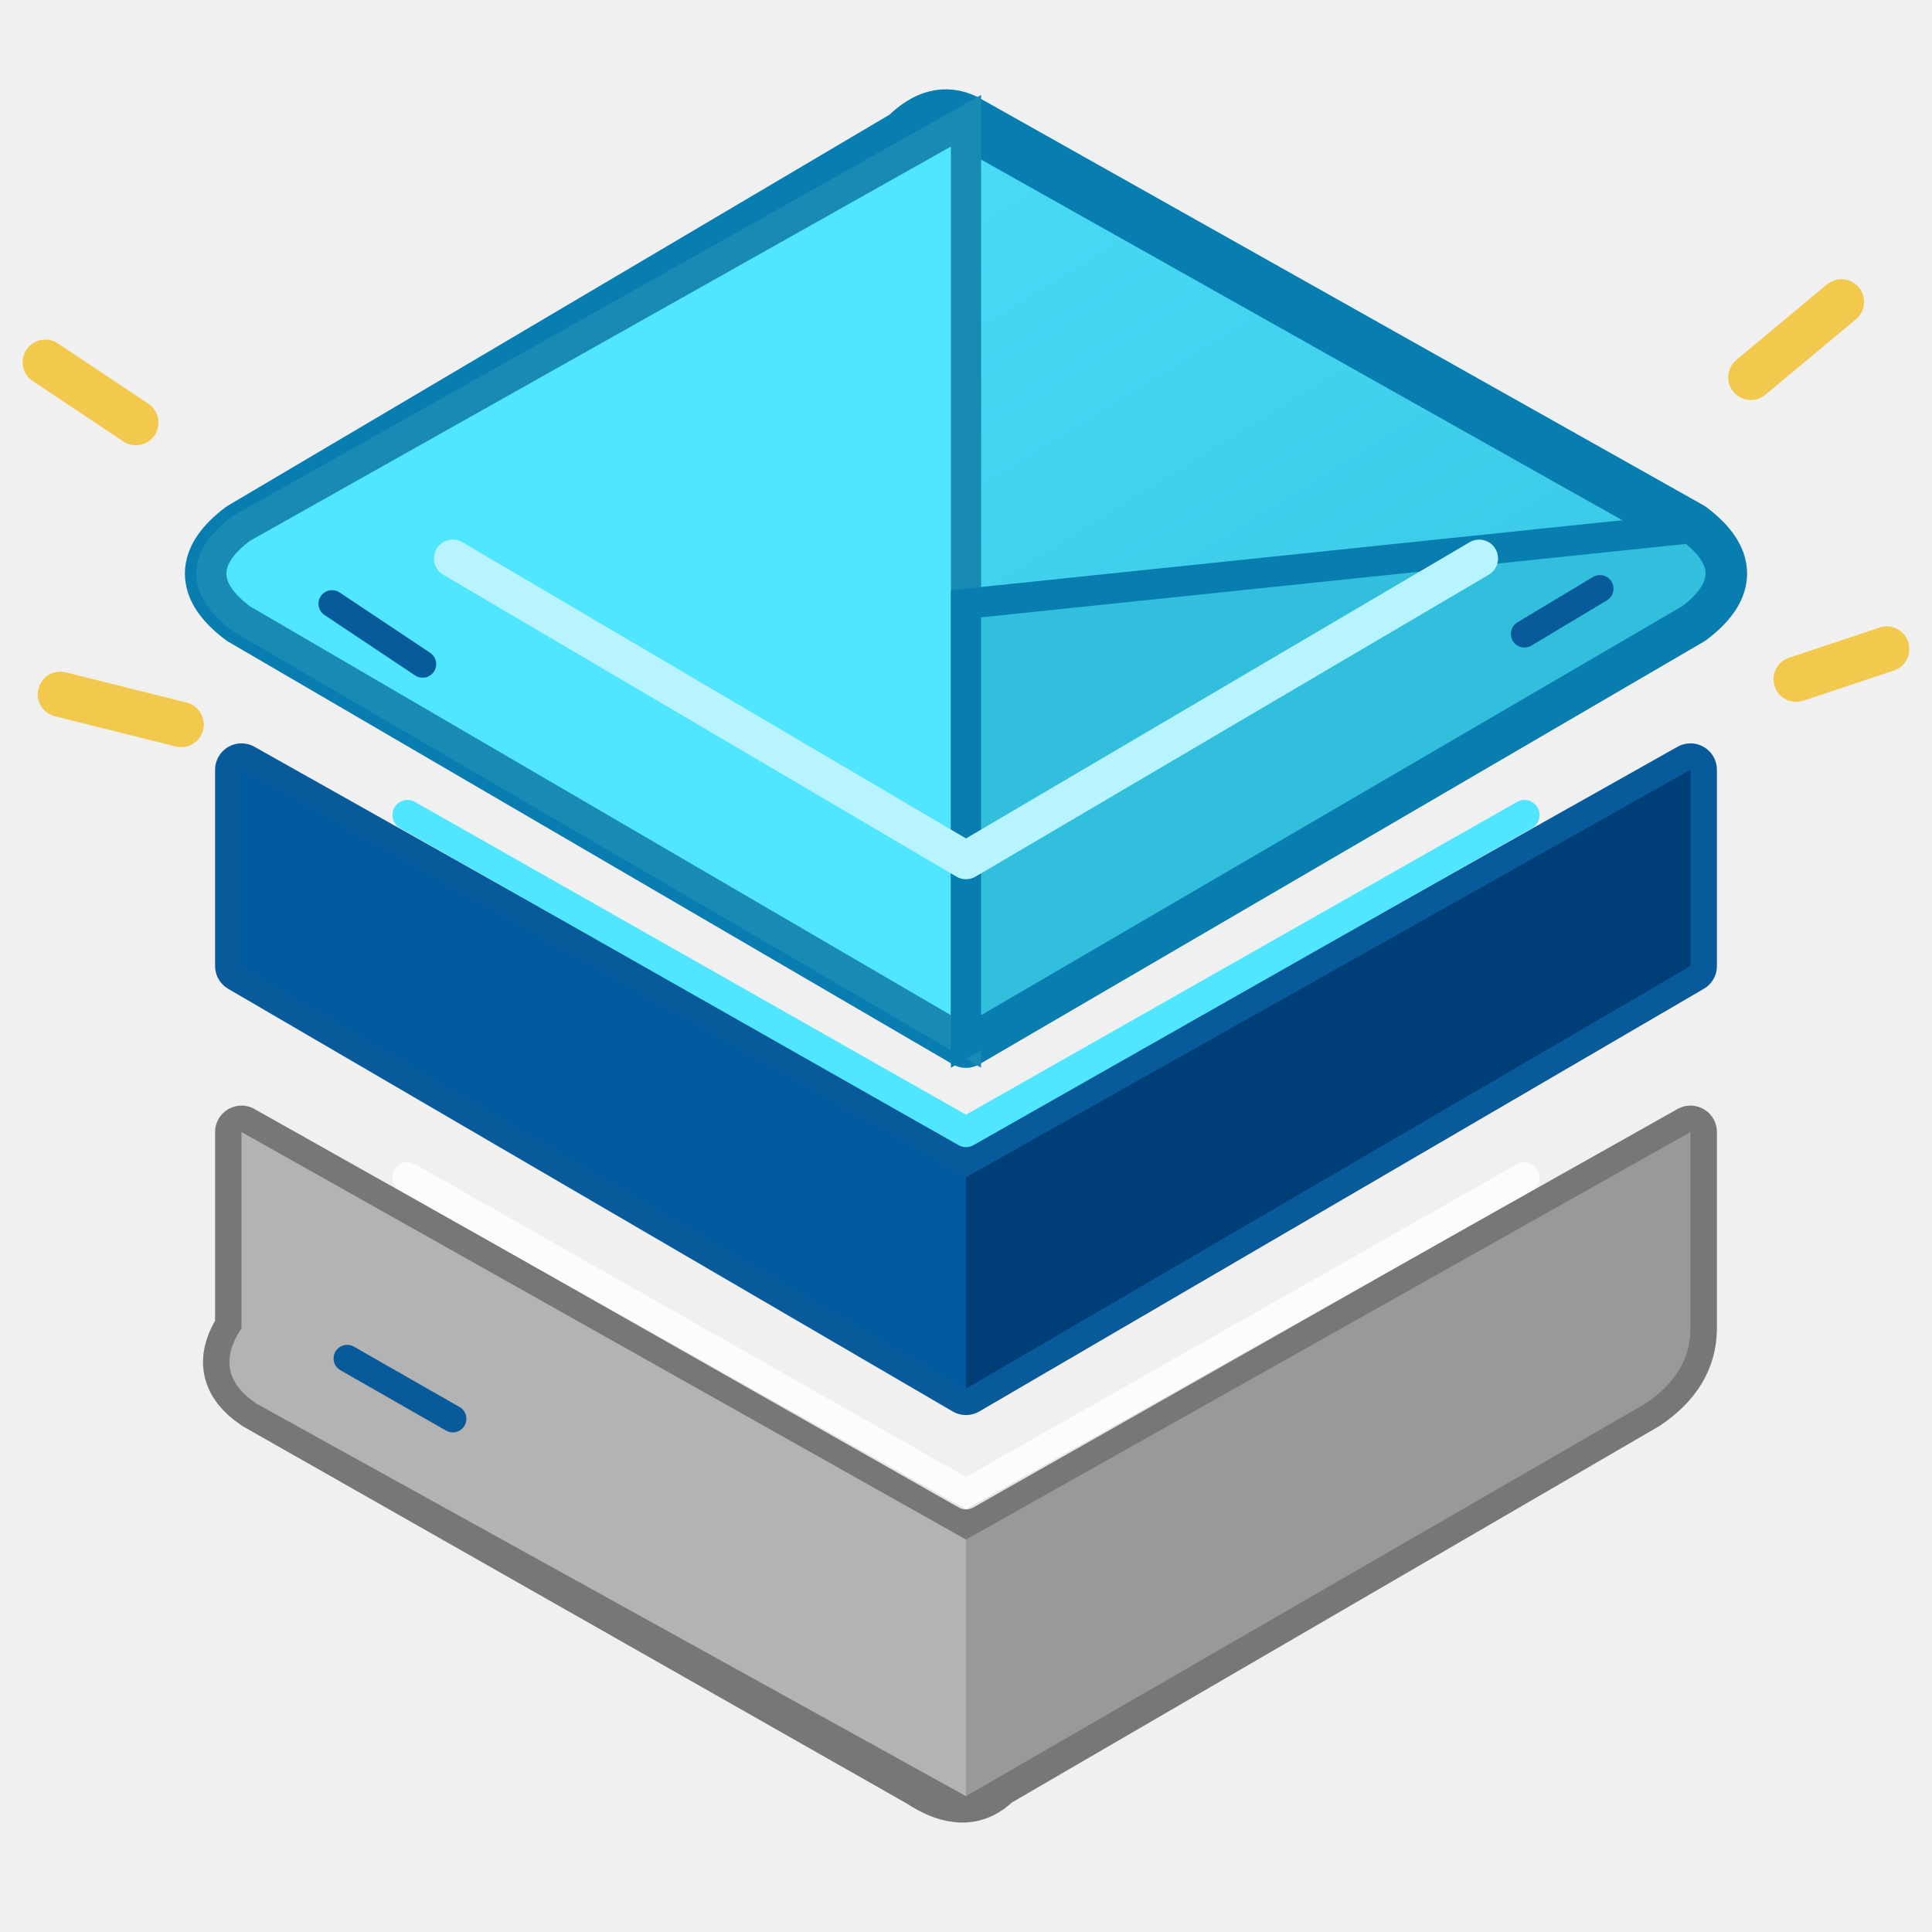
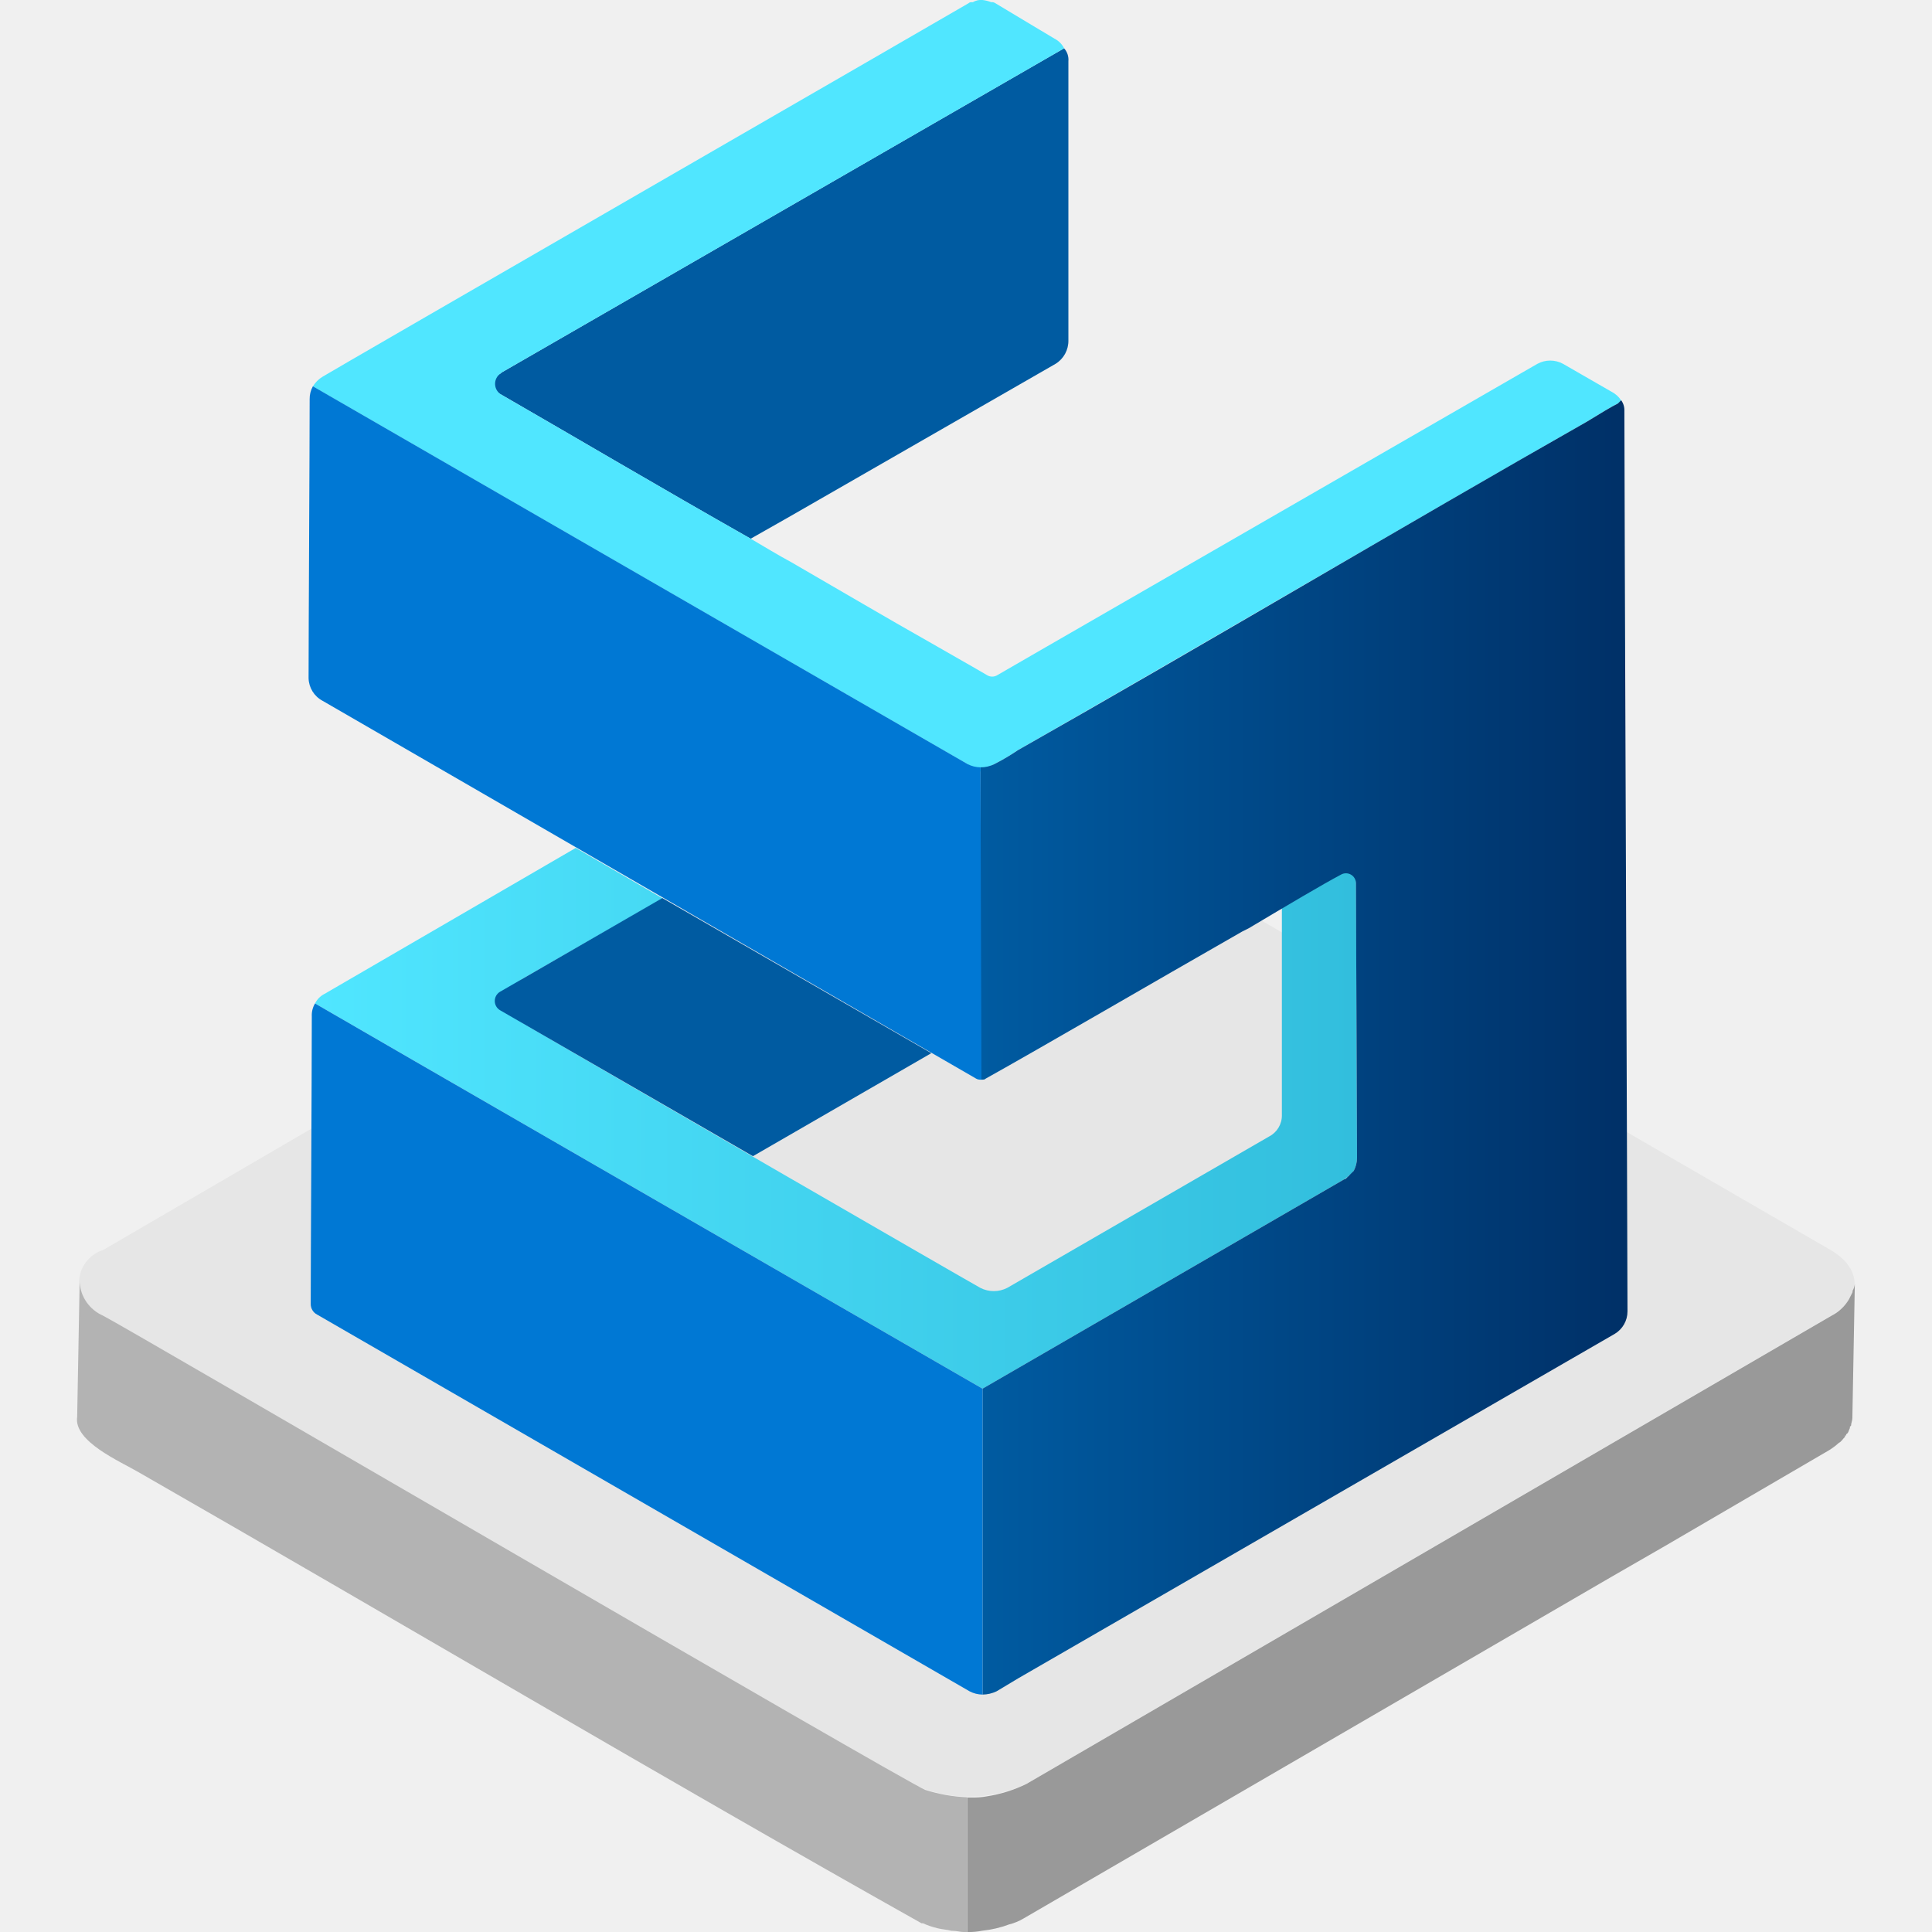
- <svg xmlns="http://www.w3.org/2000/svg" viewBox="0 0 128 128" width="128" height="128">
+ <svg xmlns="http://www.w3.org/2000/svg" width="128" height="128" viewBox="0 0 128 128">
  <defs>
-     <linearGradient id="sonic-cyan" x1="0" y1="0" x2="1" y2="1">
-       <stop offset="0" stop-color="#50E6FF" />
-       <stop offset="1" stop-color="#32BEDD" />
+     <linearGradient id="cyan" x1="2.935" y1="10.418" x2="12.643" y2="10.418" gradientUnits="userSpaceOnUse">
+       <stop offset="0" stop-color="#50e6ff" />
+       <stop offset="1" stop-color="#32bedd" />
    </linearGradient>
-     <linearGradient id="sonic-blue" x1="0" y1="0" x2="1" y2="1">
-       <stop offset="0" stop-color="#005BA1" />
+     <linearGradient id="deepBlue" x1="9.134" y1="9.759" x2="15.163" y2="9.759" gradientUnits="userSpaceOnUse">
+       <stop offset="0" stop-color="#005ba1" />
      <stop offset="1" stop-color="#003067" />
    </linearGradient>
  </defs>
-   <path d="M64 8     L112 35     Q116 38 112 41     L64 69     L16 41     Q12 38 16 35     L60 9     Q62 7 64 8Z" fill="url(#sonic-cyan)" stroke="#087DAF" stroke-width="3.5" stroke-linejoin="round" />
-   <path d="M64 8 L16 35 Q12 38 16 41 L64 69 L64 40 Z" fill="#50E6FF" stroke="#198AB3" stroke-width="2" />
-   <path d="M64 40 L112 35 Q116 38 112 41 L64 69 Z" fill="#32BEDD" stroke="#087DAF" stroke-width="2" />
-   <path d="M16 51 L64 78 L112 51     L112 64 L64 92 L16 64 Z" fill="#0078D4" stroke="#075B9A" stroke-width="3.5" stroke-linejoin="round" />
-   <path d="M16 51 L64 78 L64 92 L16 64 Z" fill="#005BA1" />
-   <path d="M64 78 L112 51 L112 64 L64 92 Z" fill="#003E78" />
-   <path d="M16 75 L64 102 L112 75     L112 88 Q112 91 109 93     L66 118 Q64 120 61 118     L17 93 Q14 91 16 88 Z" fill="#E6E6E6" stroke="#777777" stroke-width="3.5" stroke-linejoin="round" />
-   <path d="M16 75 L64 102 L64 119 L17 93 Q14 91 16 88 Z" fill="#B3B3B3" />
-   <path d="M64 102 L112 75 L112 88 Q112 91 109 93 L64 119 Z" fill="#999999" />
-   <g fill="none" stroke-linecap="round" stroke-linejoin="round">
-     <path d="M30 37 L64 57 L98 37" stroke="#B8F4FF" stroke-width="2.5" />
-     <path d="M27 54 L64 75 L101 54" stroke="#50E6FF" stroke-width="2" />
-     <path d="M27 78 L64 99 L101 78" stroke="#FFFFFF" stroke-width="2" opacity=".8" />
-   </g>
-   <g fill="none" stroke="#F2C94C" stroke-width="3" stroke-linecap="round">
-     <path d="M9 28 L3 24" />
-     <path d="M12 48 L4 46" />
-     <path d="M116 25 L122 20" />
-     <path d="M119 45 L125 43" />
-   </g>
-   <g fill="none" stroke="#075B9A" stroke-width="1.8" stroke-linecap="round">
-     <path d="M22 40 L28 44" />
-     <path d="M101 42 L106 39" />
-     <path d="M23 90 L30 94" />
+   <g transform="scale(7.111111)">
+     <path d="M17.064,12.255l-7.5,4.363a1.252,1.252,0,0,1-1.073,0L.961,12.257a.32.32,0,0,1,0-.611L8.447,7.284a1.174,1.174,0,0,1,1.073,0l7.532,4.36C17.352,11.817,17.352,12.094,17.064,12.255Z" fill="#e6e6e6" />
+     <g>
+       <path d="M8.62,16.676c-.2-.081-7.474-4.326-7.659-4.418a.363.363,0,0,1-.219-.312L.719,13.2c-.035.23.4.415.577.519,2.353,1.349,4.925,2.872,7.29,4.2H8.6a.69.69,0,0,0,.139.047c.046.011.08.011.127.023h.011c.035,0,.069.011.1.011h.035V16.745A1.494,1.494,0,0,1,8.62,16.676Z" fill="#b3b3b3" />
+       <path d="M17.26,12.027v.012l-.035.069a.4.4,0,0,1-.161.15l-7.5,4.362a1.289,1.289,0,0,1-.369.116.685.685,0,0,1-.15.011H9.013V18a.586.586,0,0,0,.138-.012A1.007,1.007,0,0,0,9.4,17.93a.5.5,0,0,0,.138-.057l5.479-3.184.5-.288,1.523-.889a.614.614,0,0,0,.092-.069c.023-.011.035-.034.058-.057v-.012H17.2v-.011c.023-.012.023-.035.035-.058v-.012l.011-.011c0-.023.012-.046.012-.069l.023-1.253A.172.172,0,0,1,17.26,12.027Z" fill="#999" />
+       <path d="M12.643,10.778v.01a.266.266,0,0,1-.03.12c-.01.01-.02.03-.04.04s-.01.02-.02.02-.02.02-.03.02l-3.369,1.95S3,9.389,2.935,9.349a.2.2,0,0,1,.09-.09L5.364,7.9l.81.47-1.29.74a.245.245,0,0,0,0,.43c.75.44,4.07,2.359,4.25,2.459a.275.275,0,0,0,.25,0l2.439-1.41a.22.22,0,0,0,.12-.2V8.459c.05-.03.69-.4.69-.4Z" fill="url(#cyan)" />
+       <path d="M8.677,9.812c-.346.2-1.325.765-1.662.96-.735-.423-1.642-.949-2.358-1.361a.1.1,0,0,1,0-.17l1.514-.874Z" fill="#005ba1" />
+       <path d="M9.954.57v2.6a.251.251,0,0,1-.12.22L7.364,4.809l-.37.21c-.83-.47-1.66-.96-2.32-1.34l-.18-.1.17-.1.01-.009L9.914.45A.159.159,0,0,1,9.954.57Z" fill="#005ba1" />
+       <path d="M15.073,3.759c-.06.03-.16.09-.29.17-1.7.97-3.589,2.082-5.3,3.06a2.032,2.032,0,0,1-.22.13c-.06.03-.11.06-.13.07a.746.746,0,0,1-.12-.07L2.915,3.6a.267.267,0,0,1,.09-.09C3.048,3.48,8.994.05,9.024.03c.01-.01.02-.01.04-.01A.149.149,0,0,1,9.154,0a.309.309,0,0,1,.08.02.06.06,0,0,1,.04.01l.55.33a.2.2,0,0,1,.09.09L4.674,3.47l-.01.009a.117.117,0,0,0,.01.2c.66.38,1.49.87,2.32,1.34.12.07.25.15.38.22.45.26.89.52,1.28.74.19.11.37.21.54.31a.091.091,0,0,0,.1,0l.45-.26L14.323,3.39a.25.25,0,0,1,.24,0l.45.259a.236.236,0,0,1,.09.08Q15.1,3.744,15.073,3.759Z" fill="#50e6ff" />
+       <path d="M15.163,12.218a.244.244,0,0,1-.12.21l-5.559,3.21-.2.12a.308.308,0,0,1-.13.03v-2.85l3.369-1.95c.01,0,.02-.01.03-.02s.01-.01.02-.02.03-.03.04-.04a.266.266,0,0,0,.03-.12v-.01l-.01-2.549a.093.093,0,0,0-.14-.08c-.17.09-.49.28-.86.5l-.06.03c-.84.48-1.869,1.08-2.389,1.37-.01.01-.02.01-.04.01h-.01V7.149a.277.277,0,0,0,.13-.03,2.032,2.032,0,0,0,.22-.13c1.707-.968,3.6-2.094,5.3-3.06.13-.08.23-.14.29-.17l.03-.03a.157.157,0,0,1,.03.1C15.133,4.3,15.163,11.7,15.163,12.218Z" fill="url(#deepBlue)" />
+       <path d="M2.935,9.349a.213.213,0,0,0-.03.12c0,.52-.01,2.3-.01,2.679a.11.11,0,0,0,.06.1l6.079,3.51a.266.266,0,0,0,.12.03v-2.85S3.018,9.4,2.935,9.349Z" fill="#0078d4" />
+       <path d="M9.144,10.059h-.01a.076.076,0,0,1-.04-.01s-5.849-3.38-6.089-3.52a.245.245,0,0,1-.13-.21c0-.49.01-2.11.01-2.6a.238.238,0,0,1,.03-.12l6.1,3.52a.266.266,0,0,0,.12.03v.04Z" fill="#0078d4" />
+     </g>
  </g>
</svg>
